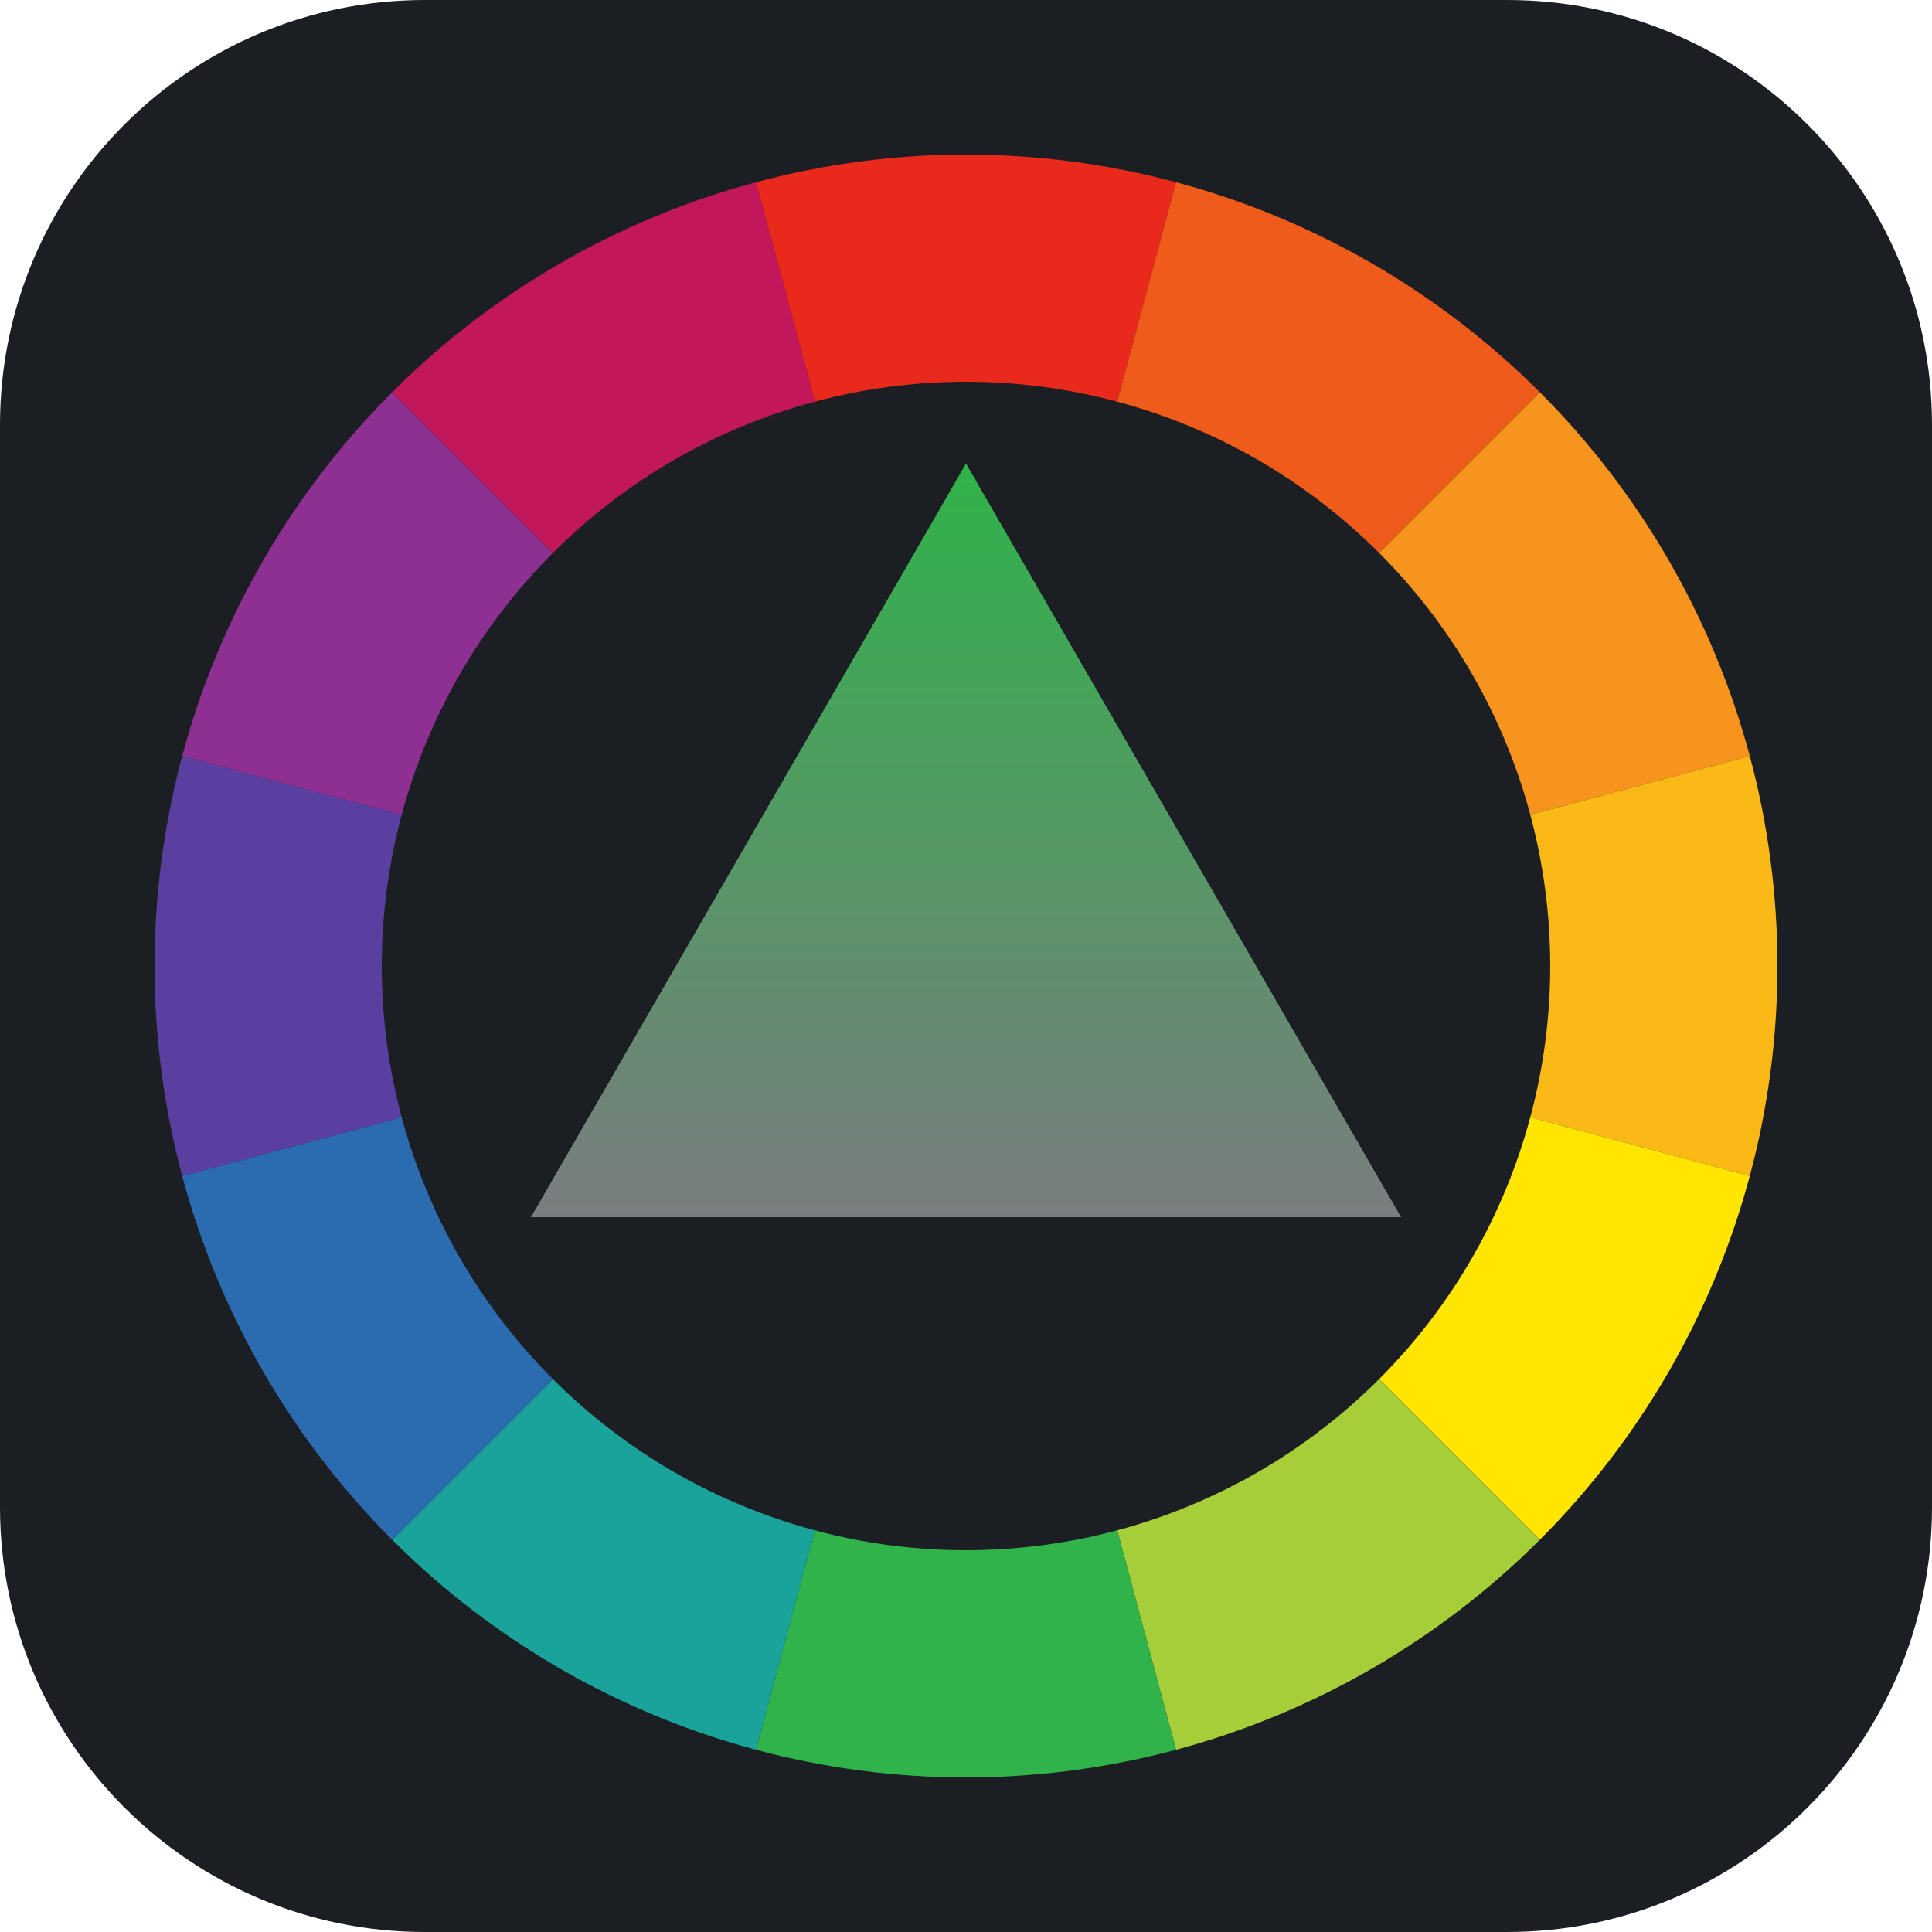
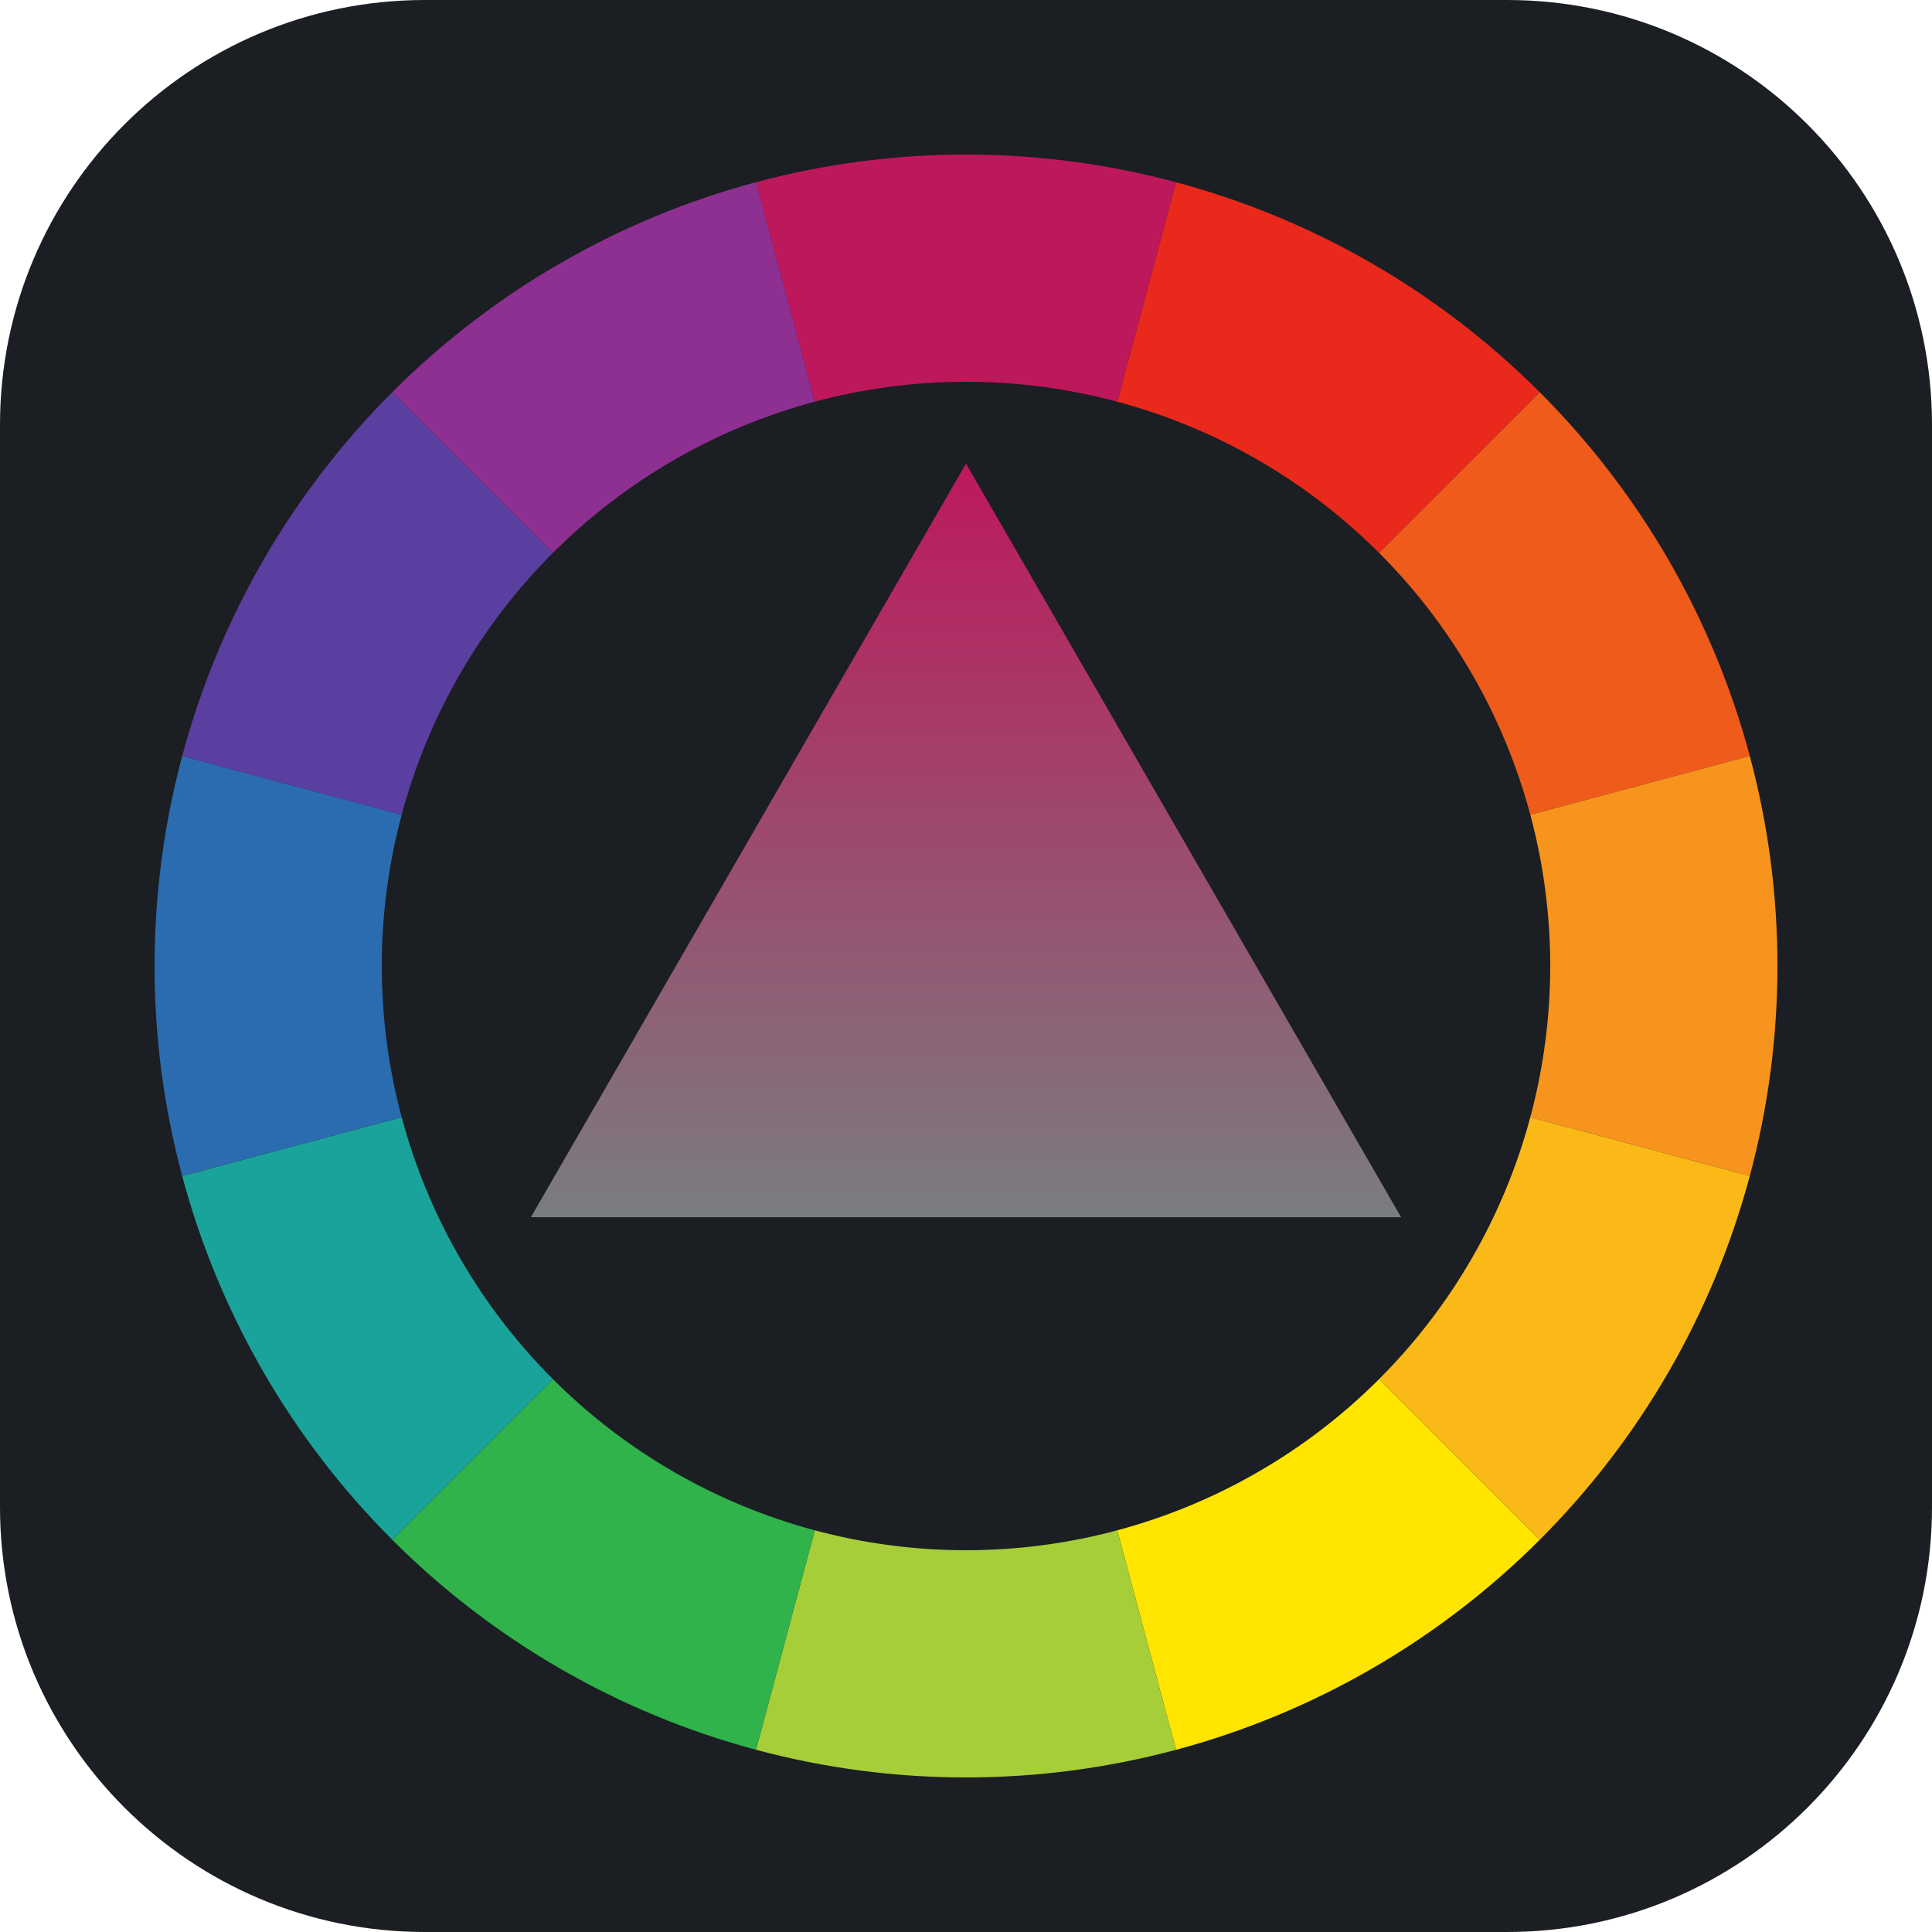
<svg xmlns="http://www.w3.org/2000/svg" viewBox="0 0 512 512" width="512" height="512">
  <defs>
    <linearGradient id="t" x1="0.5" y1="0" x2="0.5" y2="1">
-       <stop offset="0" stop-color="#2fb34a" />
+       <stop offset="0" stop-color="#be185d" />
      <stop offset="1" stop-color="#7a7d80" />
    </linearGradient>
  </defs>
  <rect width="512" height="512" rx="112.6" fill="#1b1e22" />
-   <path d="M200.34 48.29A215.04 215.04 0 0 1 311.66 48.29L296.07 106.45A154.829 154.829 0 0 0 215.93 106.45Z" fill="#e8291c" />
-   <path d="M311.66 48.29A215.04 215.04 0 0 1 408.06 103.94L365.48 146.52A154.829 154.829 0 0 0 296.07 106.45Z" fill="#ef5b1b" />
-   <path d="M408.06 103.94A215.04 215.04 0 0 1 463.71 200.34L405.55 215.93A154.829 154.829 0 0 0 365.48 146.52Z" fill="#f7941d" />
-   <path d="M463.71 200.34A215.04 215.04 0 0 1 463.71 311.66L405.55 296.07A154.829 154.829 0 0 0 405.55 215.93Z" fill="#fbb917" />
-   <path d="M463.71 311.66A215.04 215.04 0 0 1 408.06 408.06L365.48 365.48A154.829 154.829 0 0 0 405.55 296.07Z" fill="#ffe500" />
-   <path d="M408.06 408.06A215.04 215.04 0 0 1 311.66 463.71L296.07 405.55A154.829 154.829 0 0 0 365.48 365.48Z" fill="#a6ce39" />
-   <path d="M311.66 463.71A215.04 215.04 0 0 1 200.34 463.71L215.93 405.55A154.829 154.829 0 0 0 296.07 405.55Z" fill="#2fb34a" />
-   <path d="M200.34 463.71A215.04 215.04 0 0 1 103.94 408.06L146.52 365.48A154.829 154.829 0 0 0 215.93 405.55Z" fill="#1aa39a" />
-   <path d="M103.94 408.06A215.04 215.04 0 0 1 48.29 311.66L106.45 296.07A154.829 154.829 0 0 0 146.52 365.48Z" fill="#2b6cb0" />
-   <path d="M48.29 311.66A215.04 215.04 0 0 1 48.29 200.34L106.45 215.93A154.829 154.829 0 0 0 106.45 296.07Z" fill="#5b3fa0" />
-   <path d="M48.29 200.34A215.04 215.04 0 0 1 103.94 103.94L146.52 146.52A154.829 154.829 0 0 0 106.45 215.93Z" fill="#8e3092" />
-   <path d="M103.94 103.94A215.04 215.04 0 0 1 200.34 48.29L215.93 106.45A154.829 154.829 0 0 0 146.52 146.52Z" fill="#c2185b" />
+   <g transform="rotate(30 256 256)">
+     <path d="M200.34 48.29A215.04 215.04 0 0 1 311.66 48.29L296.07 106.45A154.829 154.829 0 0 0 215.93 106.45Z" fill="#e8291c" />
+     <path d="M311.66 48.29A215.04 215.04 0 0 1 408.06 103.94L365.48 146.52A154.829 154.829 0 0 0 296.07 106.45Z" fill="#ef5b1b" />
+     <path d="M408.06 103.94A215.04 215.04 0 0 1 463.71 200.34L405.55 215.93A154.829 154.829 0 0 0 365.48 146.52Z" fill="#f7941d" />
+     <path d="M463.71 200.34A215.04 215.04 0 0 1 463.71 311.66L405.55 296.07A154.829 154.829 0 0 0 405.55 215.93Z" fill="#fbb917" />
+     <path d="M463.71 311.66A215.04 215.04 0 0 1 408.06 408.06L365.48 365.48A154.829 154.829 0 0 0 405.55 296.07Z" fill="#ffe500" />
+     <path d="M408.06 408.06A215.04 215.04 0 0 1 311.66 463.71L296.07 405.55A154.829 154.829 0 0 0 365.48 365.48Z" fill="#a6ce39" />
+     <path d="M311.66 463.71A215.04 215.04 0 0 1 200.34 463.71L215.93 405.55A154.829 154.829 0 0 0 296.07 405.55Z" fill="#2fb34a" />
+     <path d="M200.34 463.71A215.04 215.04 0 0 1 103.94 408.06L146.52 365.48A154.829 154.829 0 0 0 215.93 405.55Z" fill="#1aa39a" />
+     <path d="M103.94 408.06A215.04 215.04 0 0 1 48.29 311.66L106.45 296.07A154.829 154.829 0 0 0 146.52 365.48Z" fill="#2b6cb0" />
+     <path d="M48.29 311.66A215.04 215.04 0 0 1 48.29 200.34L106.45 215.93A154.829 154.829 0 0 0 106.45 296.07Z" fill="#5b3fa0" />
+     <path d="M48.29 200.34A215.04 215.04 0 0 1 103.94 103.94L146.52 146.52A154.829 154.829 0 0 0 106.45 215.93Z" fill="#8e3092" />
+     <path d="M103.94 103.94A215.04 215.04 0 0 1 200.34 48.29L215.93 106.45A154.829 154.829 0 0 0 146.52 146.52Z" fill="#be185d" />
+   </g>
  <polygon points="256.00,122.85 371.31,322.58 140.69,322.58" fill="url(#t)" />
</svg>
